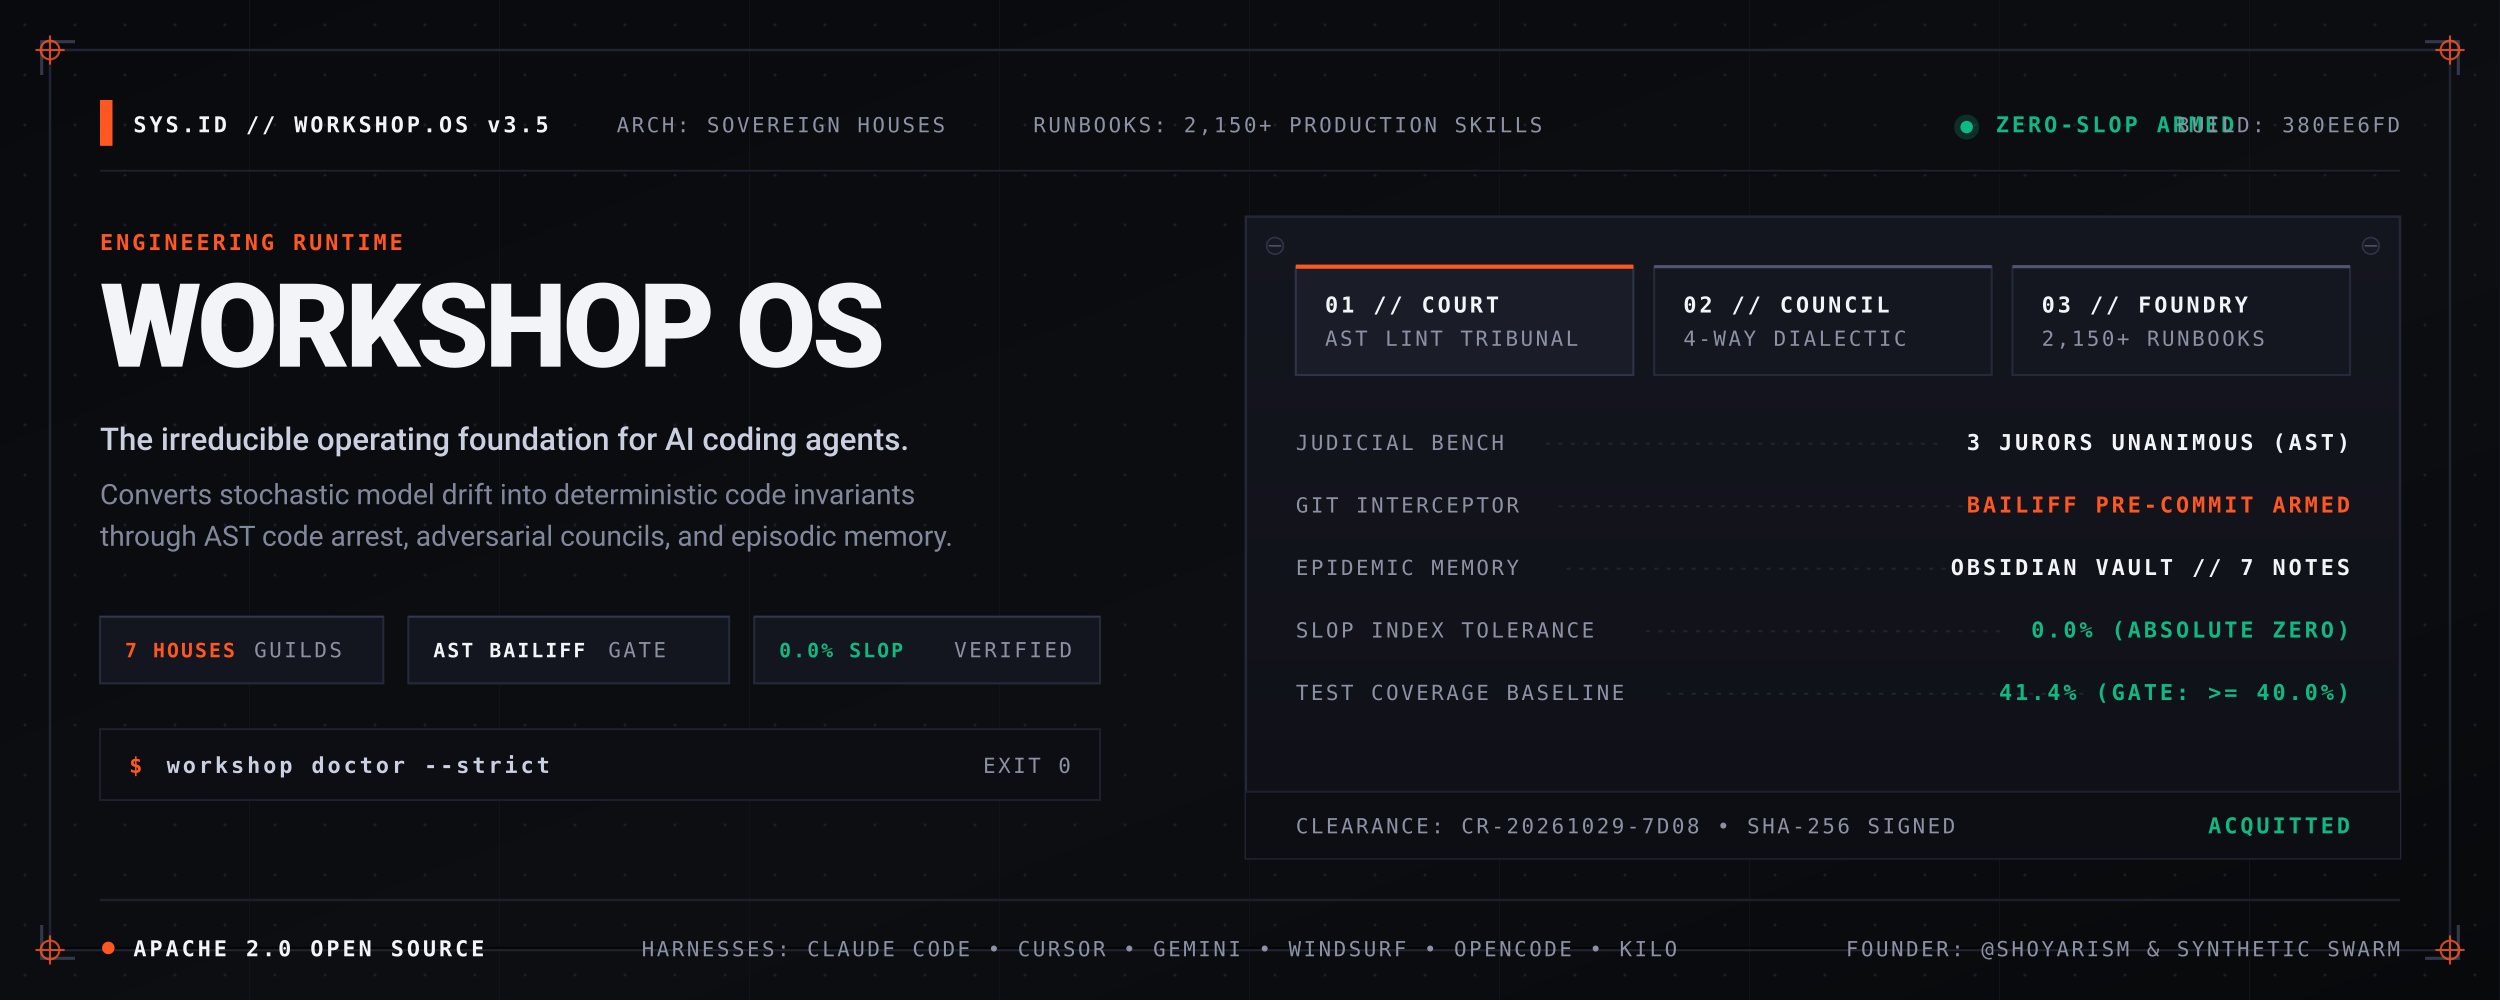
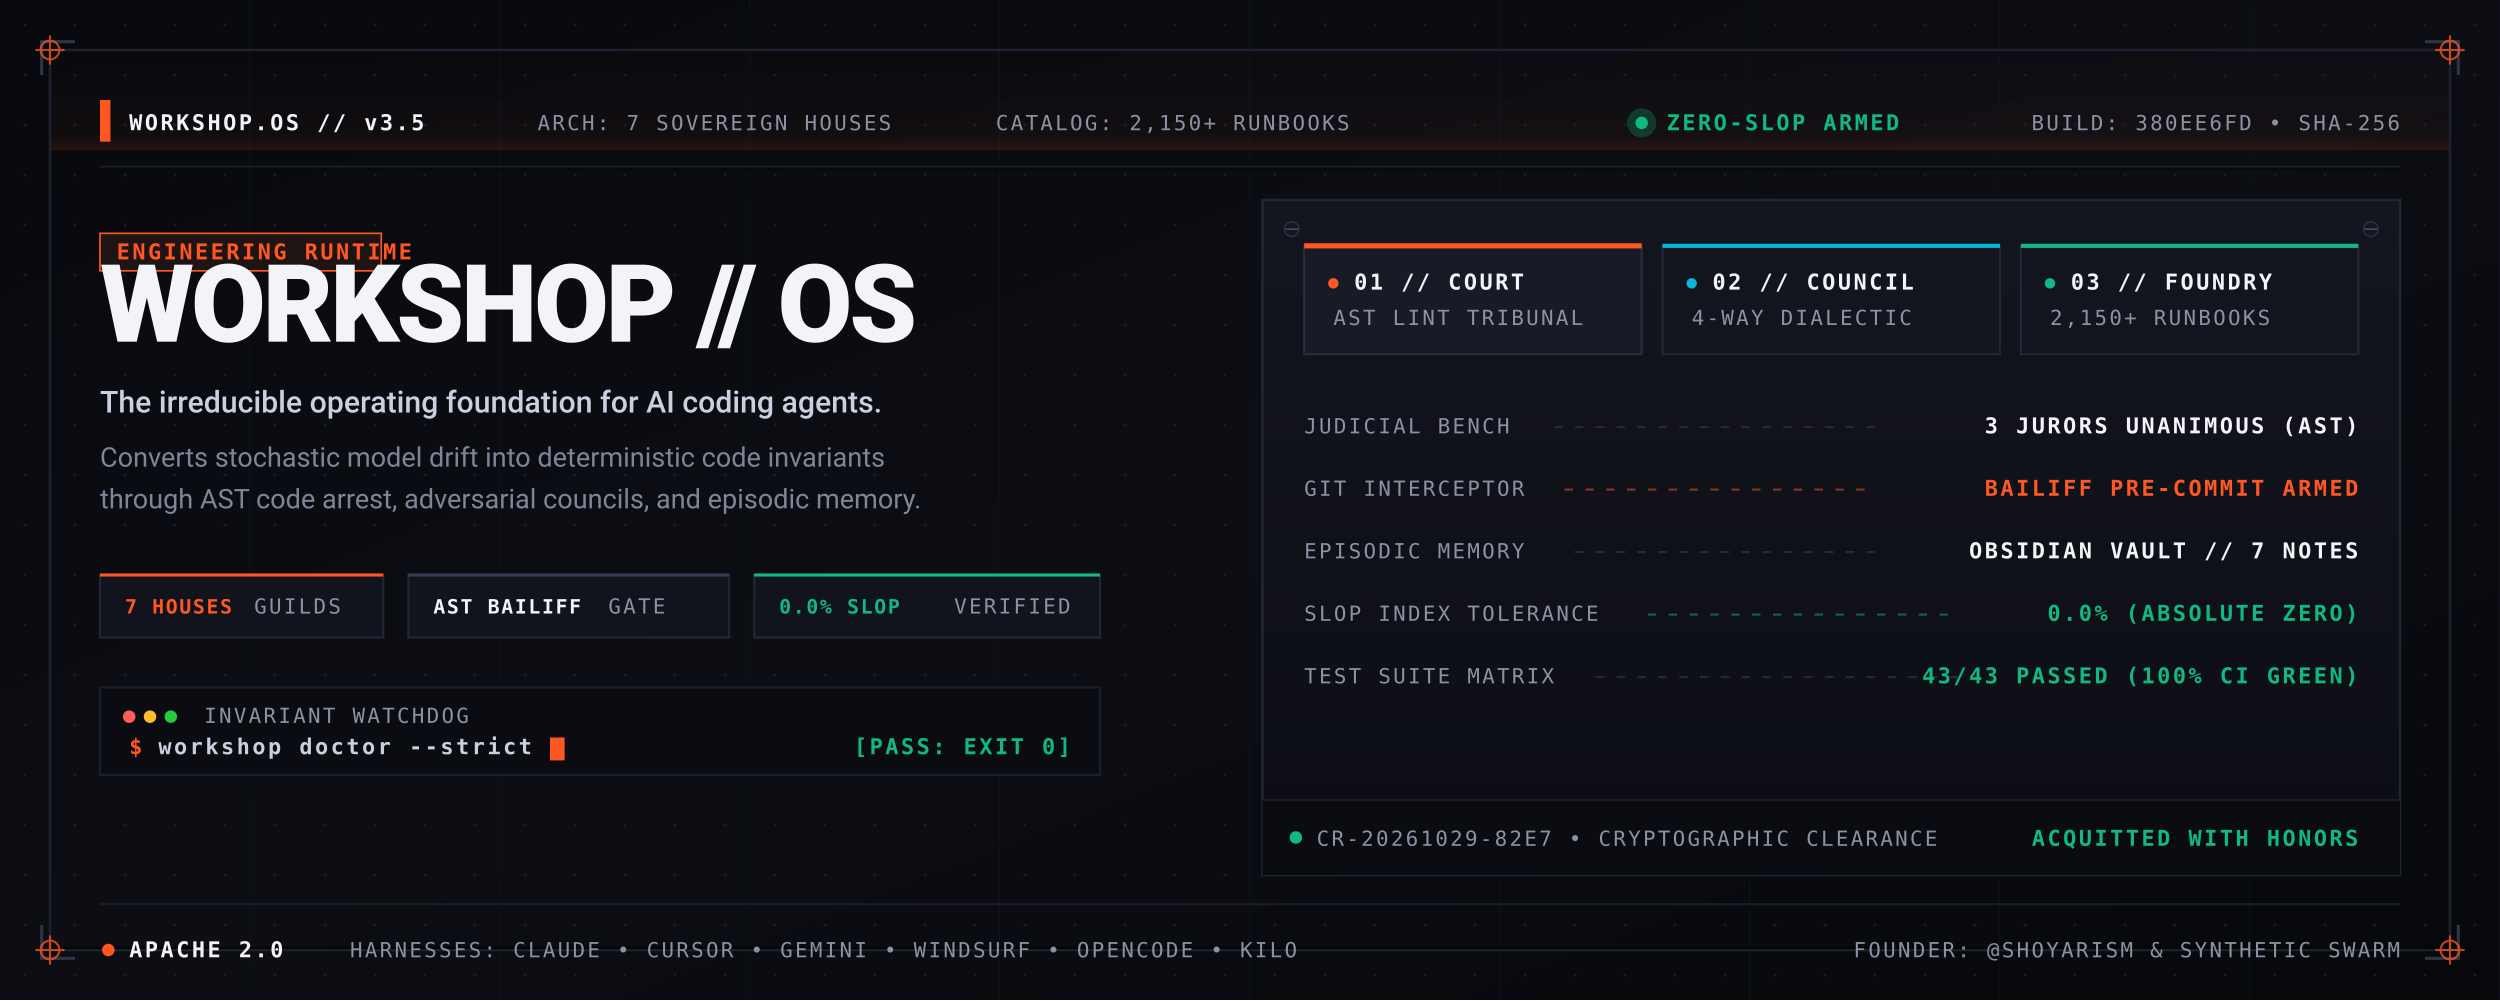
<svg xmlns="http://www.w3.org/2000/svg" viewBox="0 0 1200 480" width="100%" height="100%">
  <defs>
    <linearGradient id="groundGrad" x1="0%" y1="0%" x2="100%" y2="100%">
-       <stop offset="0%" stop-color="#090a0d" />
-       <stop offset="60%" stop-color="#0d0e12" />
-       <stop offset="100%" stop-color="#08090b" />
+       <stop offset="0%" stop-color="#08090d" />
+       <stop offset="50%" stop-color="#0d0e14" />
+       <stop offset="100%" stop-color="#07080b" />
    </linearGradient>
    <linearGradient id="signalAccent" x1="0%" y1="0%" x2="100%" y2="0%">
      <stop offset="0%" stop-color="#ff5722" />
-       <stop offset="100%" stop-color="#f4511e" />
+       <stop offset="100%" stop-color="#ff7043" />
+     </linearGradient>
+     <linearGradient id="emeraldAccent" x1="0%" y1="0%" x2="100%" y2="0%">
+       <stop offset="0%" stop-color="#10b981" />
+       <stop offset="100%" stop-color="#34d399" />
+     </linearGradient>
+     <linearGradient id="cyanAccent" x1="0%" y1="0%" x2="100%" y2="0%">
+       <stop offset="0%" stop-color="#06b6d4" />
+       <stop offset="100%" stop-color="#38bdf8" />
    </linearGradient>
    <linearGradient id="bevelLight" x1="0%" y1="0%" x2="100%" y2="0%">
-       <stop offset="0%" stop-color="#232736" />
-       <stop offset="50%" stop-color="#383e54" />
-       <stop offset="100%" stop-color="#232736" />
+       <stop offset="0%" stop-color="#1e2230" />
+       <stop offset="50%" stop-color="#363d54" />
+       <stop offset="100%" stop-color="#1e2230" />
    </linearGradient>
    <linearGradient id="chassisGrad" x1="0%" y1="0%" x2="0%" y2="100%">
-       <stop offset="0%" stop-color="#14161f" />
-       <stop offset="100%" stop-color="#0f1017" />
+       <stop offset="0%" stop-color="#13151f" />
+       <stop offset="100%" stop-color="#0c0d14" />
    </linearGradient>
    <pattern id="dotGrid" width="24" height="24" patternUnits="userSpaceOnUse">
-       <circle cx="12" cy="12" r="0.75" fill="#1b1d28" />
+       <circle cx="12" cy="12" r="0.75" fill="#181a24" />
    </pattern>
    <pattern id="cadenceRuler" width="120" height="480" patternUnits="userSpaceOnUse">
-       <line x1="120" y1="0" x2="120" y2="480" stroke="#12141c" stroke-width="0.8" />
+       <line x1="120" y1="0" x2="120" y2="480" stroke="#10121a" stroke-width="0.8" />
    </pattern>
+     <linearGradient id="scanBeam" x1="0%" y1="0%" x2="0%" y2="100%">
+       <stop offset="0%" stop-color="#ff5722" stop-opacity="0" />
+       <stop offset="85%" stop-color="#ff5722" stop-opacity="0.03" />
+       <stop offset="100%" stop-color="#ff5722" stop-opacity="0.12" />
+     </linearGradient>
  </defs>
  <style>
-     .display-title { font-family: -apple-system, BlinkMacSystemFont, "Segoe UI", Roboto, "Helvetica Neue", Arial, sans-serif; font-weight: 900; letter-spacing: -2px; fill: #f3f4f8; }
-     .mono-meta { font-family: "JetBrains Mono", "SF Mono", Consolas, Menlo, monospace; font-size: 10px; letter-spacing: 1.2px; fill: #8c92a4; }
-     .mono-bold { font-family: "JetBrains Mono", "SF Mono", Consolas, monospace; font-size: 10.5px; font-weight: 700; letter-spacing: 1.4px; }
-     .body-lead { font-family: -apple-system, BlinkMacSystemFont, "Segoe UI", Roboto, Arial, sans-serif; font-weight: 500; font-size: 15px; fill: #cbd0e0; line-height: 1.5; }
-     .body-muted { font-family: -apple-system, BlinkMacSystemFont, "Segoe UI", Roboto, Arial, sans-serif; font-weight: 400; font-size: 13.5px; fill: #82889c; }
-     .badge-label { font-family: "JetBrains Mono", "SF Mono", monospace; font-size: 9.5px; font-weight: 700; letter-spacing: 1px; }
+     /* Typography Invariants */
+     .display-title { font-family: -apple-system, BlinkMacSystemFont, "Segoe UI", Roboto, "Helvetica Neue", Arial, sans-serif; font-weight: 900; letter-spacing: -1.5px; fill: #f3f4f8; }
+     .mono-meta { font-family: "JetBrains Mono", "SF Mono", Consolas, Menlo, monospace; font-size: 10px; letter-spacing: 1.1px; fill: #8c92a4; }
+     .mono-bold { font-family: "JetBrains Mono", "SF Mono", Consolas, monospace; font-size: 10.5px; font-weight: 700; letter-spacing: 1.2px; }
+     .body-lead { font-family: -apple-system, BlinkMacSystemFont, "Segoe UI", Roboto, Arial, sans-serif; font-weight: 500; font-size: 14.5px; fill: #cbd0e0; line-height: 1.4; }
+     .body-muted { font-family: -apple-system, BlinkMacSystemFont, "Segoe UI", Roboto, Arial, sans-serif; font-weight: 400; font-size: 13px; fill: #7e8598; }
+     .badge-label { font-family: "JetBrains Mono", "SF Mono", monospace; font-size: 9.5px; font-weight: 700; letter-spacing: 0.8px; }
+ 
+     /* CSS Micro-Animations */
+     @keyframes pulse-emerald {
+       0%, 100% { opacity: 0.2; transform: scale(1); }
+       50% { opacity: 0.8; transform: scale(1.6); }
+     }
+     @keyframes beacon-ping {
+       0% { r: 3px; opacity: 0.9; }
+       50% { r: 7px; opacity: 0.2; }
+       100% { r: 3px; opacity: 0.9; }
+     }
+     @keyframes blink-cursor {
+       0%, 49% { opacity: 1; }
+       50%, 100% { opacity: 0; }
+     }
+     @keyframes signal-dash {
+       to { stroke-dashoffset: -32; }
+     }
+     @keyframes radar-sweep {
+       0% { transform: translateY(0); opacity: 0.3; }
+       50% { opacity: 0.8; }
+       100% { transform: translateY(432px); opacity: 0; }
+     }
+     @keyframes wire-glow {
+       0%, 100% { stroke-opacity: 0.4; }
+       50% { stroke-opacity: 1; }
+     }
+ 
+     .anim-pulse { animation: beacon-ping 2s cubic-bezier(0.4, 0, 0.6, 1) infinite; transform-origin: center; }
+     .anim-cursor { animation: blink-cursor 1s infinite steps(1); }
+     .anim-signal { stroke-dasharray: 4 6; animation: signal-dash 1.6s linear infinite; }
+     .anim-scan { animation: radar-sweep 6s ease-in-out infinite; }
+     .anim-glow { animation: wire-glow 3s ease-in-out infinite; }
  </style>
  <rect width="1200" height="480" fill="url(#groundGrad)" />
  <rect width="1200" height="480" fill="url(#cadenceRuler)" />
  <rect width="1200" height="480" fill="url(#dotGrid)" />
-   <rect x="24" y="24" width="1152" height="432" fill="none" stroke="#212432" stroke-width="1.2" />
+   <g clip-path="url(#chassisClip)">
+     <rect x="24" y="24" width="1152" height="48" fill="url(#scanBeam)" class="anim-scan" />
+   </g>
+   <clipPath id="chassisClip">
+     <rect x="24" y="24" width="1152" height="432" />
+   </clipPath>
+   <rect x="24" y="24" width="1152" height="432" fill="none" stroke="#1f222e" stroke-width="1.2" />
  <line x1="25" y1="25" x2="1175" y2="25" stroke="url(#bevelLight)" stroke-width="1" />
-   <line x1="25" y1="455" x2="1175" y2="455" stroke="#050608" stroke-width="1.2" />
-   <g stroke="#32374a" stroke-width="1.5" fill="none">
+   <line x1="25" y1="455" x2="1175" y2="455" stroke="#040507" stroke-width="1.2" />
+   <g stroke="#2e3346" stroke-width="1.5" fill="none">
    <path d="M 20 36 L 20 20 L 36 20" />
    <path d="M 1164 20 L 1180 20 L 1180 36" />
    <path d="M 20 444 L 20 460 L 36 460" />
    <path d="M 1164 460 L 1180 460 L 1180 444" />
  </g>
-   <g stroke="#ff5722" stroke-width="1" opacity="0.8">
+   <g stroke="#ff5722" stroke-width="1" opacity="0.75">
    <circle cx="24" cy="24" r="4.5" fill="none" />
    <line x1="17" y1="24" x2="31" y2="24" />
    <line x1="24" y1="17" x2="24" y2="31" />
    <circle cx="1176" cy="24" r="4.5" fill="none" />
    <line x1="1169" y1="24" x2="1183" y2="24" />
    <line x1="1176" y1="17" x2="1176" y2="31" />
    <circle cx="24" cy="456" r="4.5" fill="none" />
    <line x1="17" y1="456" x2="31" y2="456" />
    <line x1="24" y1="449" x2="24" y2="463" />
    <circle cx="1176" cy="456" r="4.5" fill="none" />
    <line x1="1169" y1="456" x2="1183" y2="456" />
    <line x1="1176" y1="449" x2="1176" y2="463" />
  </g>
  <g transform="translate(48, 48)">
-     <rect width="6" height="22" fill="#ff5722" />
-     <text x="16" y="15.5" class="mono-bold" fill="#f3f4f8">SYS.ID // WORKSHOP.OS v3.5</text>
-     <text x="248" y="15.5" class="mono-meta">ARCH: SOVEREIGN HOUSES</text>
-     <text x="448" y="15.5" class="mono-meta">RUNBOOKS: 2,150+ PRODUCTION SKILLS</text>
-     <circle cx="896" cy="13" r="6" fill="#10b981" opacity="0.2" />
-     <circle cx="896" cy="13" r="3" fill="#10b981" />
-     <text x="910" y="15.5" class="mono-bold" fill="#10b981">ZERO-SLOP ARMED</text>
-     <text x="1104" y="15.5" text-anchor="end" class="mono-meta" fill="#6c7387">BUILD: 380EE6FD</text>
-   </g>
-   <line x1="48" y1="82" x2="1152" y2="82" stroke="#1d202c" stroke-width="1" />
-   <line x1="48" y1="83" x2="1152" y2="83" stroke="#0a0b10" stroke-width="1" />
-   <g transform="translate(48, 120)">
-     <text x="0" y="0" class="mono-bold" fill="#ff5722">ENGINEERING RUNTIME</text>
-     <text x="0" y="56" class="display-title" font-size="56">WORKSHOP OS</text>
-     <text x="0" y="96" class="body-lead">The irreducible operating foundation for AI coding agents.</text>
-     <text x="0" y="122" class="body-muted">Converts stochastic model drift into deterministic code invariants</text>
-     <text x="0" y="142" class="body-muted">through AST code arrest, adversarial councils, and episodic memory.</text>
-     <g transform="translate(0, 176)">
+     <rect width="5" height="20" fill="#ff5722" />
+     <text x="14" y="14.5" class="mono-bold" fill="#f3f4f8">WORKSHOP.OS // v3.5</text>
+     <text x="210" y="14.5" class="mono-meta">ARCH: 7 SOVEREIGN HOUSES</text>
+     <text x="430" y="14.5" class="mono-meta">CATALOG: 2,150+ RUNBOOKS</text>
+     <g transform="translate(740, 11)">
+       <circle cx="0" cy="0" r="7" fill="#10b981" opacity="0.25" class="anim-pulse" />
+       <circle cx="0" cy="0" r="3" fill="#10b981" />
+       <text x="12" y="3.5" class="mono-bold" fill="#10b981">ZERO-SLOP ARMED</text>
+     </g>
+     <text x="1104" y="14.5" text-anchor="end" class="mono-meta" fill="#686f82">BUILD: 380EE6FD • SHA-256</text>
+   </g>
+   <line x1="48" y1="80" x2="1152" y2="80" stroke="#1a1d28" stroke-width="1" />
+   <line x1="48" y1="81" x2="1152" y2="81" stroke="#08090d" stroke-width="1" />
+   <g transform="translate(48, 112)">
+     <g transform="translate(0, 0)">
+       <rect width="135" height="18" fill="#1f1414" stroke="#ff5722" stroke-width="0.8" />
+       <text x="8" y="12.5" class="mono-bold" fill="#ff5722">ENGINEERING RUNTIME</text>
+     </g>
+     <g transform="translate(0, 52)">
+       <text x="0" y="0" class="display-title" font-size="52">WORKSHOP // OS</text>
+     </g>
+     <text x="0" y="86" class="body-lead">The irreducible operating foundation for AI coding agents.</text>
+     <text x="0" y="112" class="body-muted">Converts stochastic model drift into deterministic code invariants</text>
+     <text x="0" y="132" class="body-muted">through AST code arrest, adversarial councils, and episodic memory.</text>
+     <g transform="translate(0, 164)">
      <g transform="translate(0, 0)">
-         <rect width="136" height="32" fill="#14161f" stroke="#25293a" stroke-width="1" />
-         <line x1="0" y1="0" x2="136" y2="0" stroke="#32374e" stroke-width="0.8" />
-         <text x="12" y="19.5" class="badge-label" fill="#ff5722">7 HOUSES</text>
-         <text x="74" y="19.5" class="mono-meta" fill="#8c92a4">GUILDS</text>
+         <rect width="136" height="30" fill="#12141d" stroke="#222636" stroke-width="1" />
+         <line x1="0" y1="0" x2="136" y2="0" stroke="#ff5722" stroke-width="1.5" />
+         <text x="12" y="18.5" class="badge-label" fill="#ff5722">7 HOUSES</text>
+         <text x="74" y="18.5" class="mono-meta" fill="#8c92a4">GUILDS</text>
      </g>
      <g transform="translate(148, 0)">
-         <rect width="154" height="32" fill="#14161f" stroke="#25293a" stroke-width="1" />
-         <line x1="0" y1="0" x2="154" y2="0" stroke="#32374e" stroke-width="0.8" />
-         <text x="12" y="19.5" class="badge-label" fill="#f3f4f8">AST BAILIFF</text>
-         <text x="96" y="19.5" class="mono-meta" fill="#8c92a4">GATE</text>
+         <rect width="154" height="30" fill="#12141d" stroke="#222636" stroke-width="1" />
+         <line x1="0" y1="0" x2="154" y2="0" stroke="#363d54" stroke-width="1.5" />
+         <text x="12" y="18.5" class="badge-label" fill="#f3f4f8">AST BAILIFF</text>
+         <text x="96" y="18.5" class="mono-meta" fill="#8c92a4">GATE</text>
      </g>
      <g transform="translate(314, 0)">
-         <rect width="166" height="32" fill="#14161f" stroke="#25293a" stroke-width="1" />
-         <line x1="0" y1="0" x2="166" y2="0" stroke="#32374e" stroke-width="0.8" />
-         <text x="12" y="19.5" class="badge-label" fill="#10b981">0.0% SLOP</text>
-         <text x="96" y="19.5" class="mono-meta" fill="#8c92a4">VERIFIED</text>
-       </g>
-     </g>
-     <g transform="translate(0, 230)">
-       <rect width="480" height="34" fill="#0d0e14" stroke="#1d202c" stroke-width="1" />
-       <text x="14" y="21" class="mono-bold" fill="#ff5722">$</text>
-       <text x="32" y="21" class="mono-bold" fill="#cbd0e0">workshop doctor --strict</text>
-       <text x="466" y="21" text-anchor="end" class="mono-meta" fill="#10b981">EXIT 0</text>
-     </g>
-   </g>
-   <g transform="translate(598, 104)">
-     <rect width="554" height="308" fill="url(#chassisGrad)" stroke="#232736" stroke-width="1.2" />
-     <line x1="1" y1="1" x2="553" y2="1" stroke="url(#bevelLight)" stroke-width="1" />
-     <line x1="1" y1="307" x2="553" y2="307" stroke="#050608" stroke-width="1" />
-     <g fill="#161822" stroke="#2e3346" stroke-width="0.8">
-       <circle cx="14" cy="14" r="4" />
-       <line x1="11" y1="14" x2="17" y2="14" stroke="#484f6a" />
-       <circle cx="540" cy="14" r="4" />
-       <line x1="537" y1="14" x2="543" y2="14" stroke="#484f6a" />
-       <circle cx="14" cy="294" r="4" />
-       <line x1="11" y1="294" x2="17" y2="294" stroke="#484f6a" />
-       <circle cx="540" cy="294" r="4" />
-       <line x1="537" y1="294" x2="543" y2="294" stroke="#484f6a" />
-     </g>
-     <g transform="translate(24, 24)">
+         <rect width="166" height="30" fill="#12141d" stroke="#222636" stroke-width="1" />
+         <line x1="0" y1="0" x2="166" y2="0" stroke="#10b981" stroke-width="1.5" />
+         <text x="12" y="18.5" class="badge-label" fill="#10b981">0.0% SLOP</text>
+         <text x="96" y="18.5" class="mono-meta" fill="#8c92a4">VERIFIED</text>
+       </g>
+     </g>
+     <g transform="translate(0, 218)">
+       <rect width="480" height="42" fill="#0b0c12" stroke="#1c1f2b" stroke-width="1" />
+       <circle cx="14" cy="14" r="3" fill="#ff5f56" />
+       <circle cx="24" cy="14" r="3" fill="#ffbd2e" />
+       <circle cx="34" cy="14" r="3" fill="#27c93f" />
+       <text x="50" y="17" class="mono-meta" fill="#505670">INVARIANT WATCHDOG</text>
+       <text x="14" y="32" class="mono-bold" fill="#ff5722">$</text>
+       <text x="28" y="32" class="mono-bold" fill="#cbd0e0">workshop doctor --strict</text>
+       <rect x="216" y="24" width="7" height="11" fill="#ff5722" class="anim-cursor" />
+       <text x="466" y="32" text-anchor="end" class="mono-bold" fill="#10b981">[PASS: EXIT 0]</text>
+     </g>
+   </g>
+   <g transform="translate(606, 96)">
+     <rect width="546" height="324" fill="url(#chassisGrad)" stroke="#212534" stroke-width="1.2" />
+     <line x1="1" y1="1" x2="545" y2="1" stroke="url(#bevelLight)" stroke-width="1" />
+     <line x1="1" y1="323" x2="545" y2="323" stroke="#040507" stroke-width="1" />
+     <g fill="#141620" stroke="#2a2e40" stroke-width="0.8">
+       <circle cx="14" cy="14" r="3.5" />
+       <line x1="11" y1="14" x2="17" y2="14" stroke="#444b64" />
+       <circle cx="532" cy="14" r="3.5" />
+       <line x1="529" y1="14" x2="535" y2="14" stroke="#444b64" />
+       <circle cx="14" cy="310" r="3.5" />
+       <line x1="11" y1="310" x2="17" y2="310" stroke="#444b64" />
+       <circle cx="532" cy="310" r="3.5" />
+       <line x1="529" y1="310" x2="535" y2="310" stroke="#444b64" />
+     </g>
+     <g transform="translate(20, 22)">
      <g transform="translate(0, 0)">
-         <rect width="162" height="52" fill="#1a1c27" stroke="#2e3346" stroke-width="1" />
-         <line x1="0" y1="0" x2="162" y2="0" stroke="#ff5722" stroke-width="2" />
-         <text x="14" y="22" class="mono-bold" fill="#f3f4f8">01 // COURT</text>
+         <rect width="162" height="52" fill="#181a25" stroke="#282d3e" stroke-width="1" />
+         <line x1="0" y1="0" x2="162" y2="0" stroke="#ff5722" stroke-width="2.5" />
+         <circle cx="14" cy="18" r="2.5" fill="#ff5722" />
+         <text x="24" y="21" class="mono-bold" fill="#f3f4f8">01 // COURT</text>
        <text x="14" y="38" class="mono-meta" fill="#8c92a4">AST LINT TRIBUNAL</text>
      </g>
      <g transform="translate(172, 0)">
-         <rect width="162" height="52" fill="#141620" stroke="#262939" stroke-width="1" />
-         <line x1="0" y1="0" x2="162" y2="0" stroke="#505672" stroke-width="1.5" />
-         <text x="14" y="22" class="mono-bold" fill="#f3f4f8">02 // COUNCIL</text>
+         <rect width="162" height="52" fill="#12141e" stroke="#222636" stroke-width="1" />
+         <line x1="0" y1="0" x2="162" y2="0" stroke="#06b6d4" stroke-width="2" />
+         <circle cx="14" cy="18" r="2.5" fill="#06b6d4" />
+         <text x="24" y="21" class="mono-bold" fill="#f3f4f8">02 // COUNCIL</text>
        <text x="14" y="38" class="mono-meta" fill="#8c92a4">4-WAY DIALECTIC</text>
      </g>
      <g transform="translate(344, 0)">
-         <rect width="162" height="52" fill="#141620" stroke="#262939" stroke-width="1" />
-         <line x1="0" y1="0" x2="162" y2="0" stroke="#505672" stroke-width="1.5" />
-         <text x="14" y="22" class="mono-bold" fill="#f3f4f8">03 // FOUNDRY</text>
+         <rect width="162" height="52" fill="#12141e" stroke="#222636" stroke-width="1" />
+         <line x1="0" y1="0" x2="162" y2="0" stroke="#10b981" stroke-width="2" />
+         <circle cx="14" cy="18" r="2.5" fill="#10b981" />
+         <text x="24" y="21" class="mono-bold" fill="#f3f4f8">03 // FOUNDRY</text>
        <text x="14" y="38" class="mono-meta" fill="#8c92a4">2,150+ RUNBOOKS</text>
      </g>
    </g>
-     <g transform="translate(24, 94)">
+     <g transform="translate(20, 94)">
      <g transform="translate(0, 18)">
        <text x="0" y="0" class="mono-meta" fill="#cbd0e0">JUDICIAL BENCH</text>
-         <line x1="120" y1="-3" x2="310" y2="-3" stroke="#202330" stroke-dasharray="2 4" />
+         <line x1="120" y1="-3" x2="280" y2="-3" stroke="#252a3b" class="anim-signal" />
        <text x="506" y="0" text-anchor="end" class="mono-bold" fill="#f3f4f8">3 JURORS UNANIMOUS (AST)</text>
      </g>
      <g transform="translate(0, 48)">
        <text x="0" y="0" class="mono-meta" fill="#cbd0e0">GIT INTERCEPTOR</text>
-         <line x1="126" y1="-3" x2="330" y2="-3" stroke="#202330" stroke-dasharray="2 4" />
+         <line x1="125" y1="-3" x2="270" y2="-3" stroke="#ff5722" stroke-opacity="0.5" class="anim-signal" />
        <text x="506" y="0" text-anchor="end" class="mono-bold" fill="#ff5722">BAILIFF PRE-COMMIT ARMED</text>
      </g>
      <g transform="translate(0, 78)">
-         <text x="0" y="0" class="mono-meta" fill="#cbd0e0">EPIDEMIC MEMORY</text>
-         <line x1="130" y1="-3" x2="330" y2="-3" stroke="#202330" stroke-dasharray="2 4" />
+         <text x="0" y="0" class="mono-meta" fill="#cbd0e0">EPISODIC MEMORY</text>
+         <line x1="130" y1="-3" x2="275" y2="-3" stroke="#252a3b" class="anim-signal" />
        <text x="506" y="0" text-anchor="end" class="mono-bold" fill="#f3f4f8">OBSIDIAN VAULT // 7 NOTES</text>
      </g>
      <g transform="translate(0, 108)">
        <text x="0" y="0" class="mono-meta" fill="#cbd0e0">SLOP INDEX TOLERANCE</text>
-         <line x1="168" y1="-3" x2="340" y2="-3" stroke="#202330" stroke-dasharray="2 4" />
+         <line x1="165" y1="-3" x2="310" y2="-3" stroke="#10b981" stroke-opacity="0.5" class="anim-signal" />
        <text x="506" y="0" text-anchor="end" class="mono-bold" fill="#10b981">0.0% (ABSOLUTE ZERO)</text>
      </g>
      <g transform="translate(0, 138)">
-         <text x="0" y="0" class="mono-meta" fill="#cbd0e0">TEST COVERAGE BASELINE</text>
-         <line x1="178" y1="-3" x2="380" y2="-3" stroke="#202330" stroke-dasharray="2 4" />
-         <text x="506" y="0" text-anchor="end" class="mono-bold" fill="#10b981">41.4% (GATE: &gt;= 40.0%)</text>
-       </g>
-     </g>
-     <g transform="translate(0, 276)">
-       <rect width="554" height="32" fill="#0d0e14" />
-       <line x1="0" y1="0" x2="554" y2="0" stroke="#1d202c" stroke-width="1" />
-       <text x="24" y="20" class="mono-meta" fill="#656c82">CLEARANCE: CR-20261029-7D08 • SHA-256 SIGNED</text>
-       <text x="530" y="20" text-anchor="end" class="mono-bold" fill="#10b981">ACQUITTED</text>
-     </g>
-   </g>
-   <line x1="48" y1="432" x2="1152" y2="432" stroke="#1d202c" stroke-width="1.2" />
+         <text x="0" y="0" class="mono-meta" fill="#cbd0e0">TEST SUITE MATRIX</text>
+         <line x1="140" y1="-3" x2="315" y2="-3" stroke="#252a3b" class="anim-signal" />
+         <text x="506" y="0" text-anchor="end" class="mono-bold" fill="#10b981">43/43 PASSED (100% CI GREEN)</text>
+       </g>
+     </g>
+     <g transform="translate(0, 288)">
+       <rect width="546" height="36" fill="#0b0c12" />
+       <line x1="0" y1="0" x2="546" y2="0" stroke="#1a1d28" stroke-width="1" />
+       <circle cx="16" cy="18" r="3" fill="#10b981" class="anim-pulse" />
+       <text x="26" y="22" class="mono-meta" fill="#686f82">CR-20261029-82E7 • CRYPTOGRAPHIC CLEARANCE</text>
+       <text x="526" y="22" text-anchor="end" class="mono-bold" fill="#10b981">ACQUITTED WITH HONORS</text>
+     </g>
+   </g>
+   <line x1="48" y1="434" x2="1152" y2="434" stroke="#1a1d28" stroke-width="1" />
  <g transform="translate(48, 452)">
-     <circle cx="4" cy="3" r="3" fill="#ff5722" />
-     <text x="16" y="7" class="mono-bold" fill="#f3f4f8">APACHE 2.0 OPEN SOURCE</text>
-     <text x="260" y="7" class="mono-meta">HARNESSES: CLAUDE CODE • CURSOR • GEMINI • WINDSURF • OPENCODE • KILO</text>
-     <text x="1104" y="7" text-anchor="end" class="mono-meta" fill="#8c92a4">FOUNDER: @SHOYARISM &amp; SYNTHETIC SWARM</text>
+     <circle cx="4" cy="4" r="3" fill="#ff5722" />
+     <text x="14" y="7.5" class="mono-bold" fill="#f3f4f8">APACHE 2.0</text>
+     <text x="120" y="7.5" class="mono-meta">HARNESSES: CLAUDE • CURSOR • GEMINI • WINDSURF • OPENCODE • KILO</text>
+     <text x="1104" y="7.5" text-anchor="end" class="mono-meta" fill="#8c92a4">FOUNDER: @SHOYARISM &amp; SYNTHETIC SWARM</text>
  </g>
</svg>
